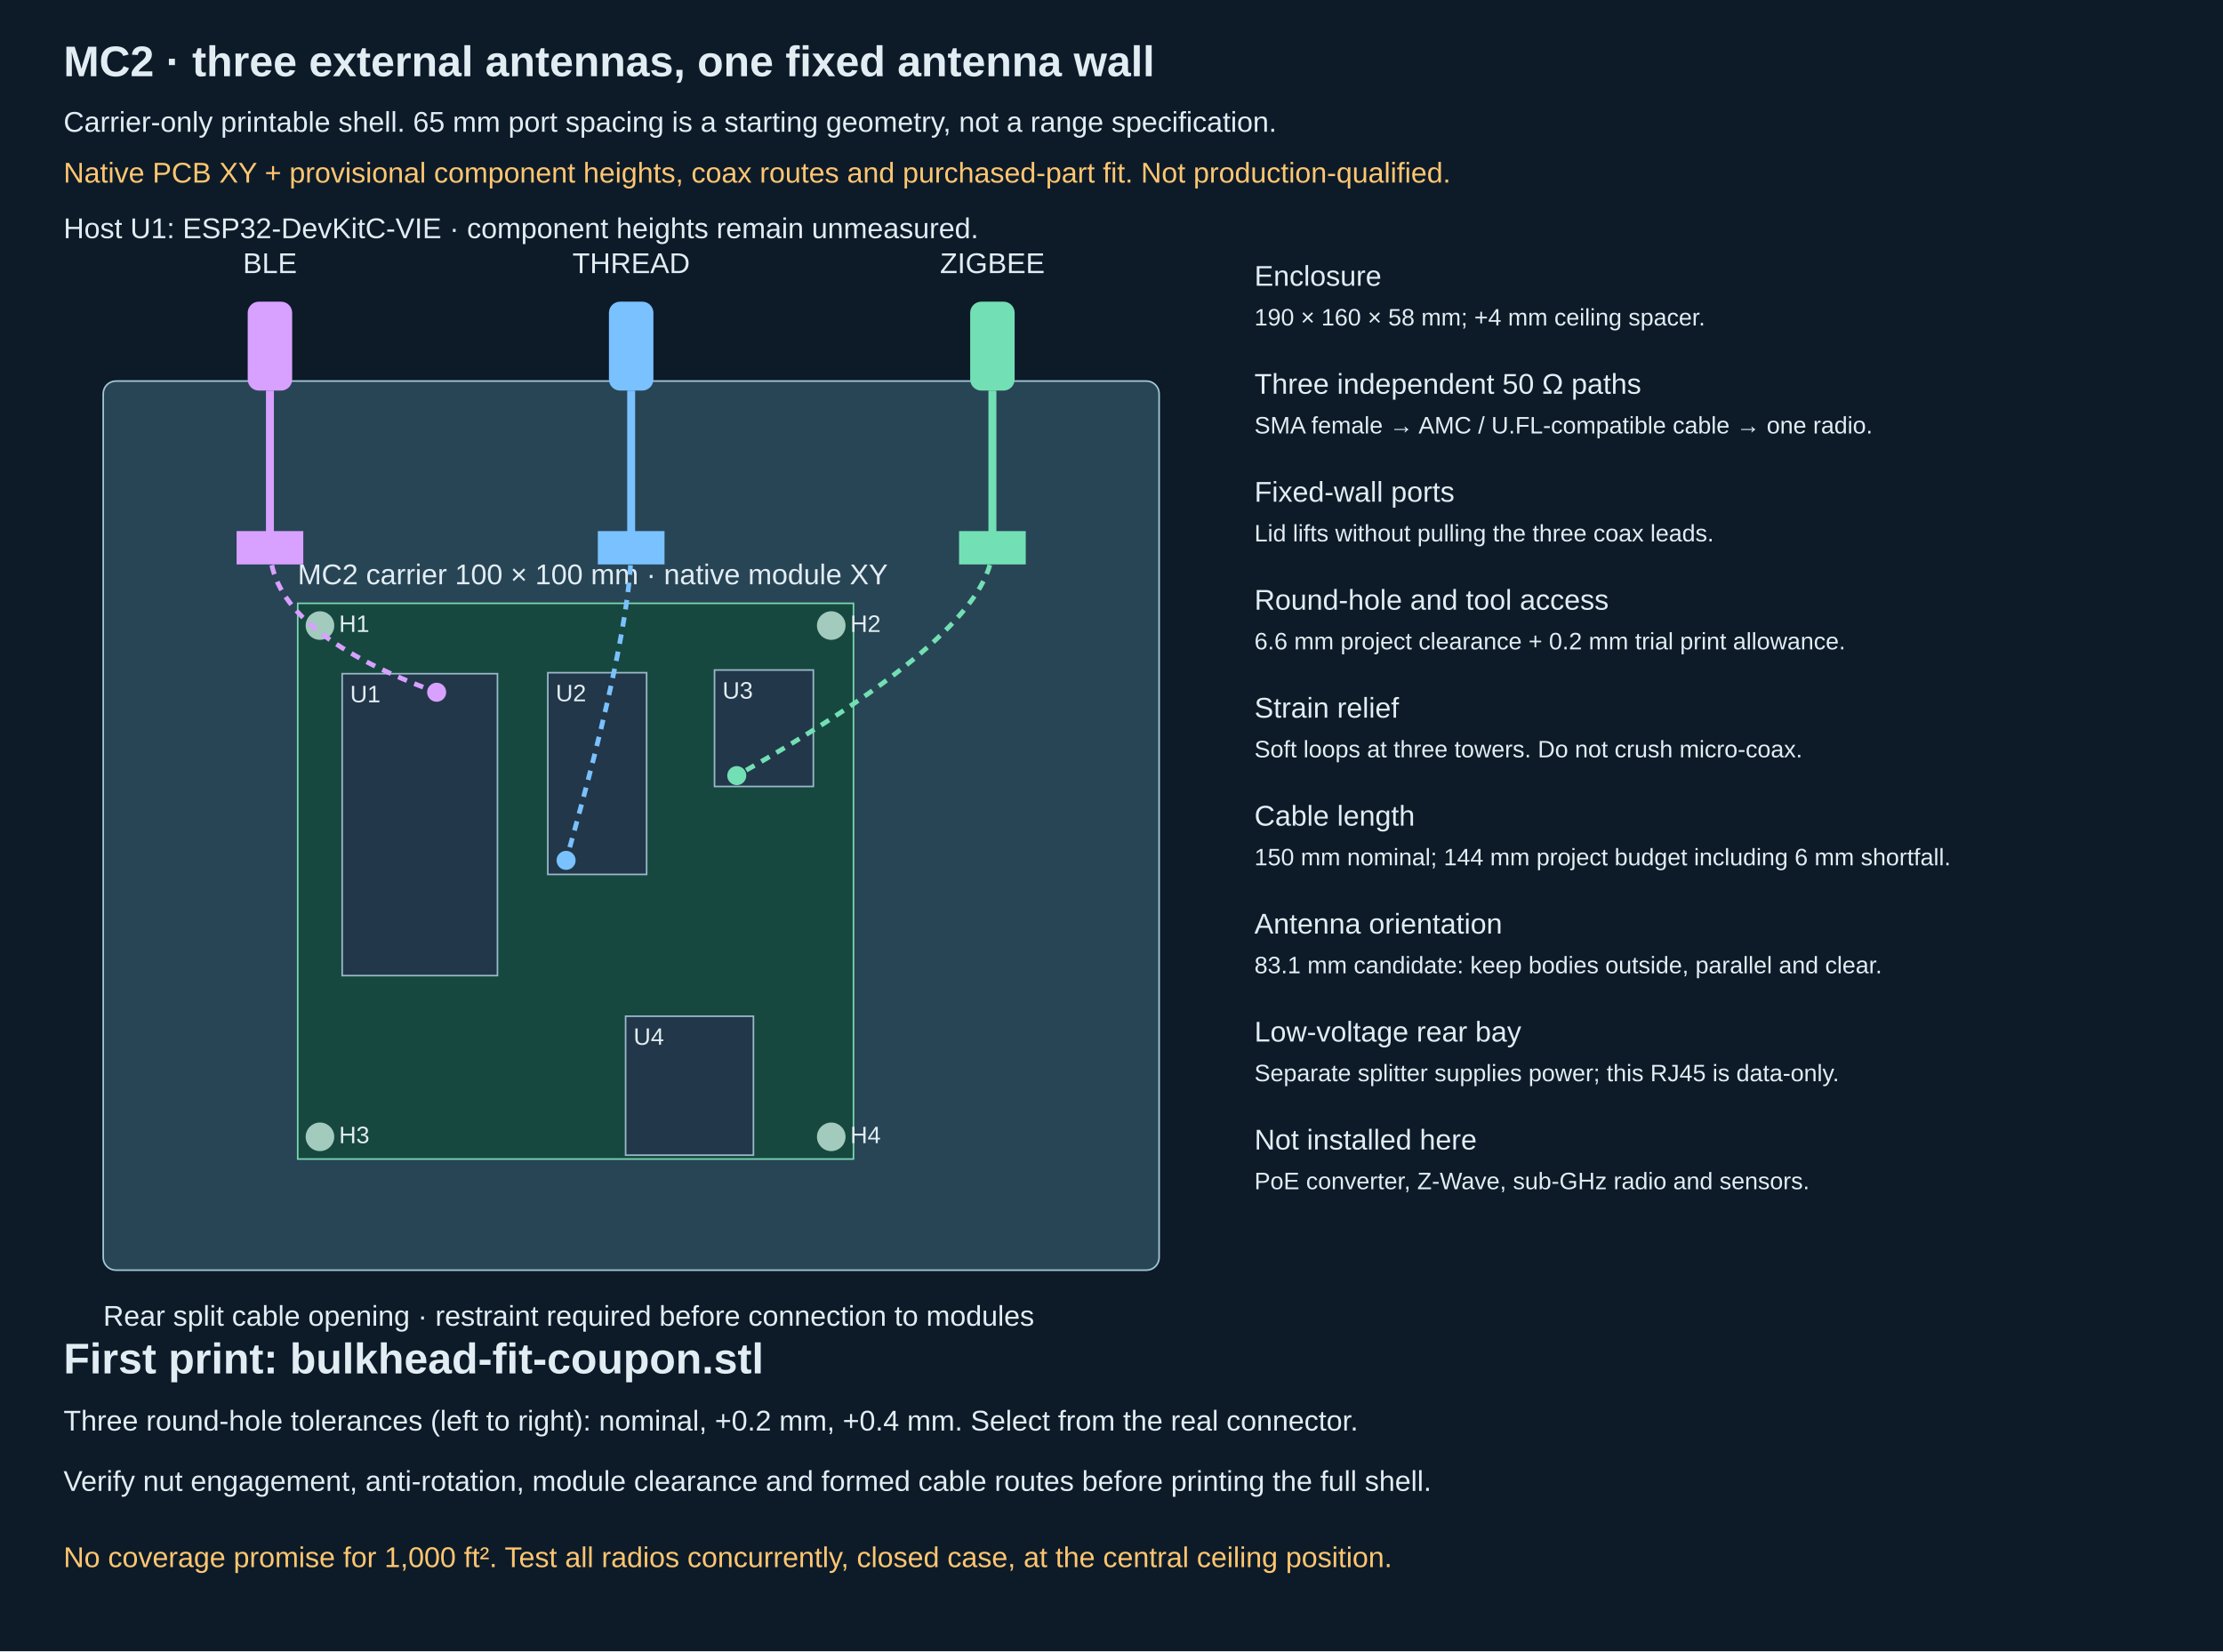
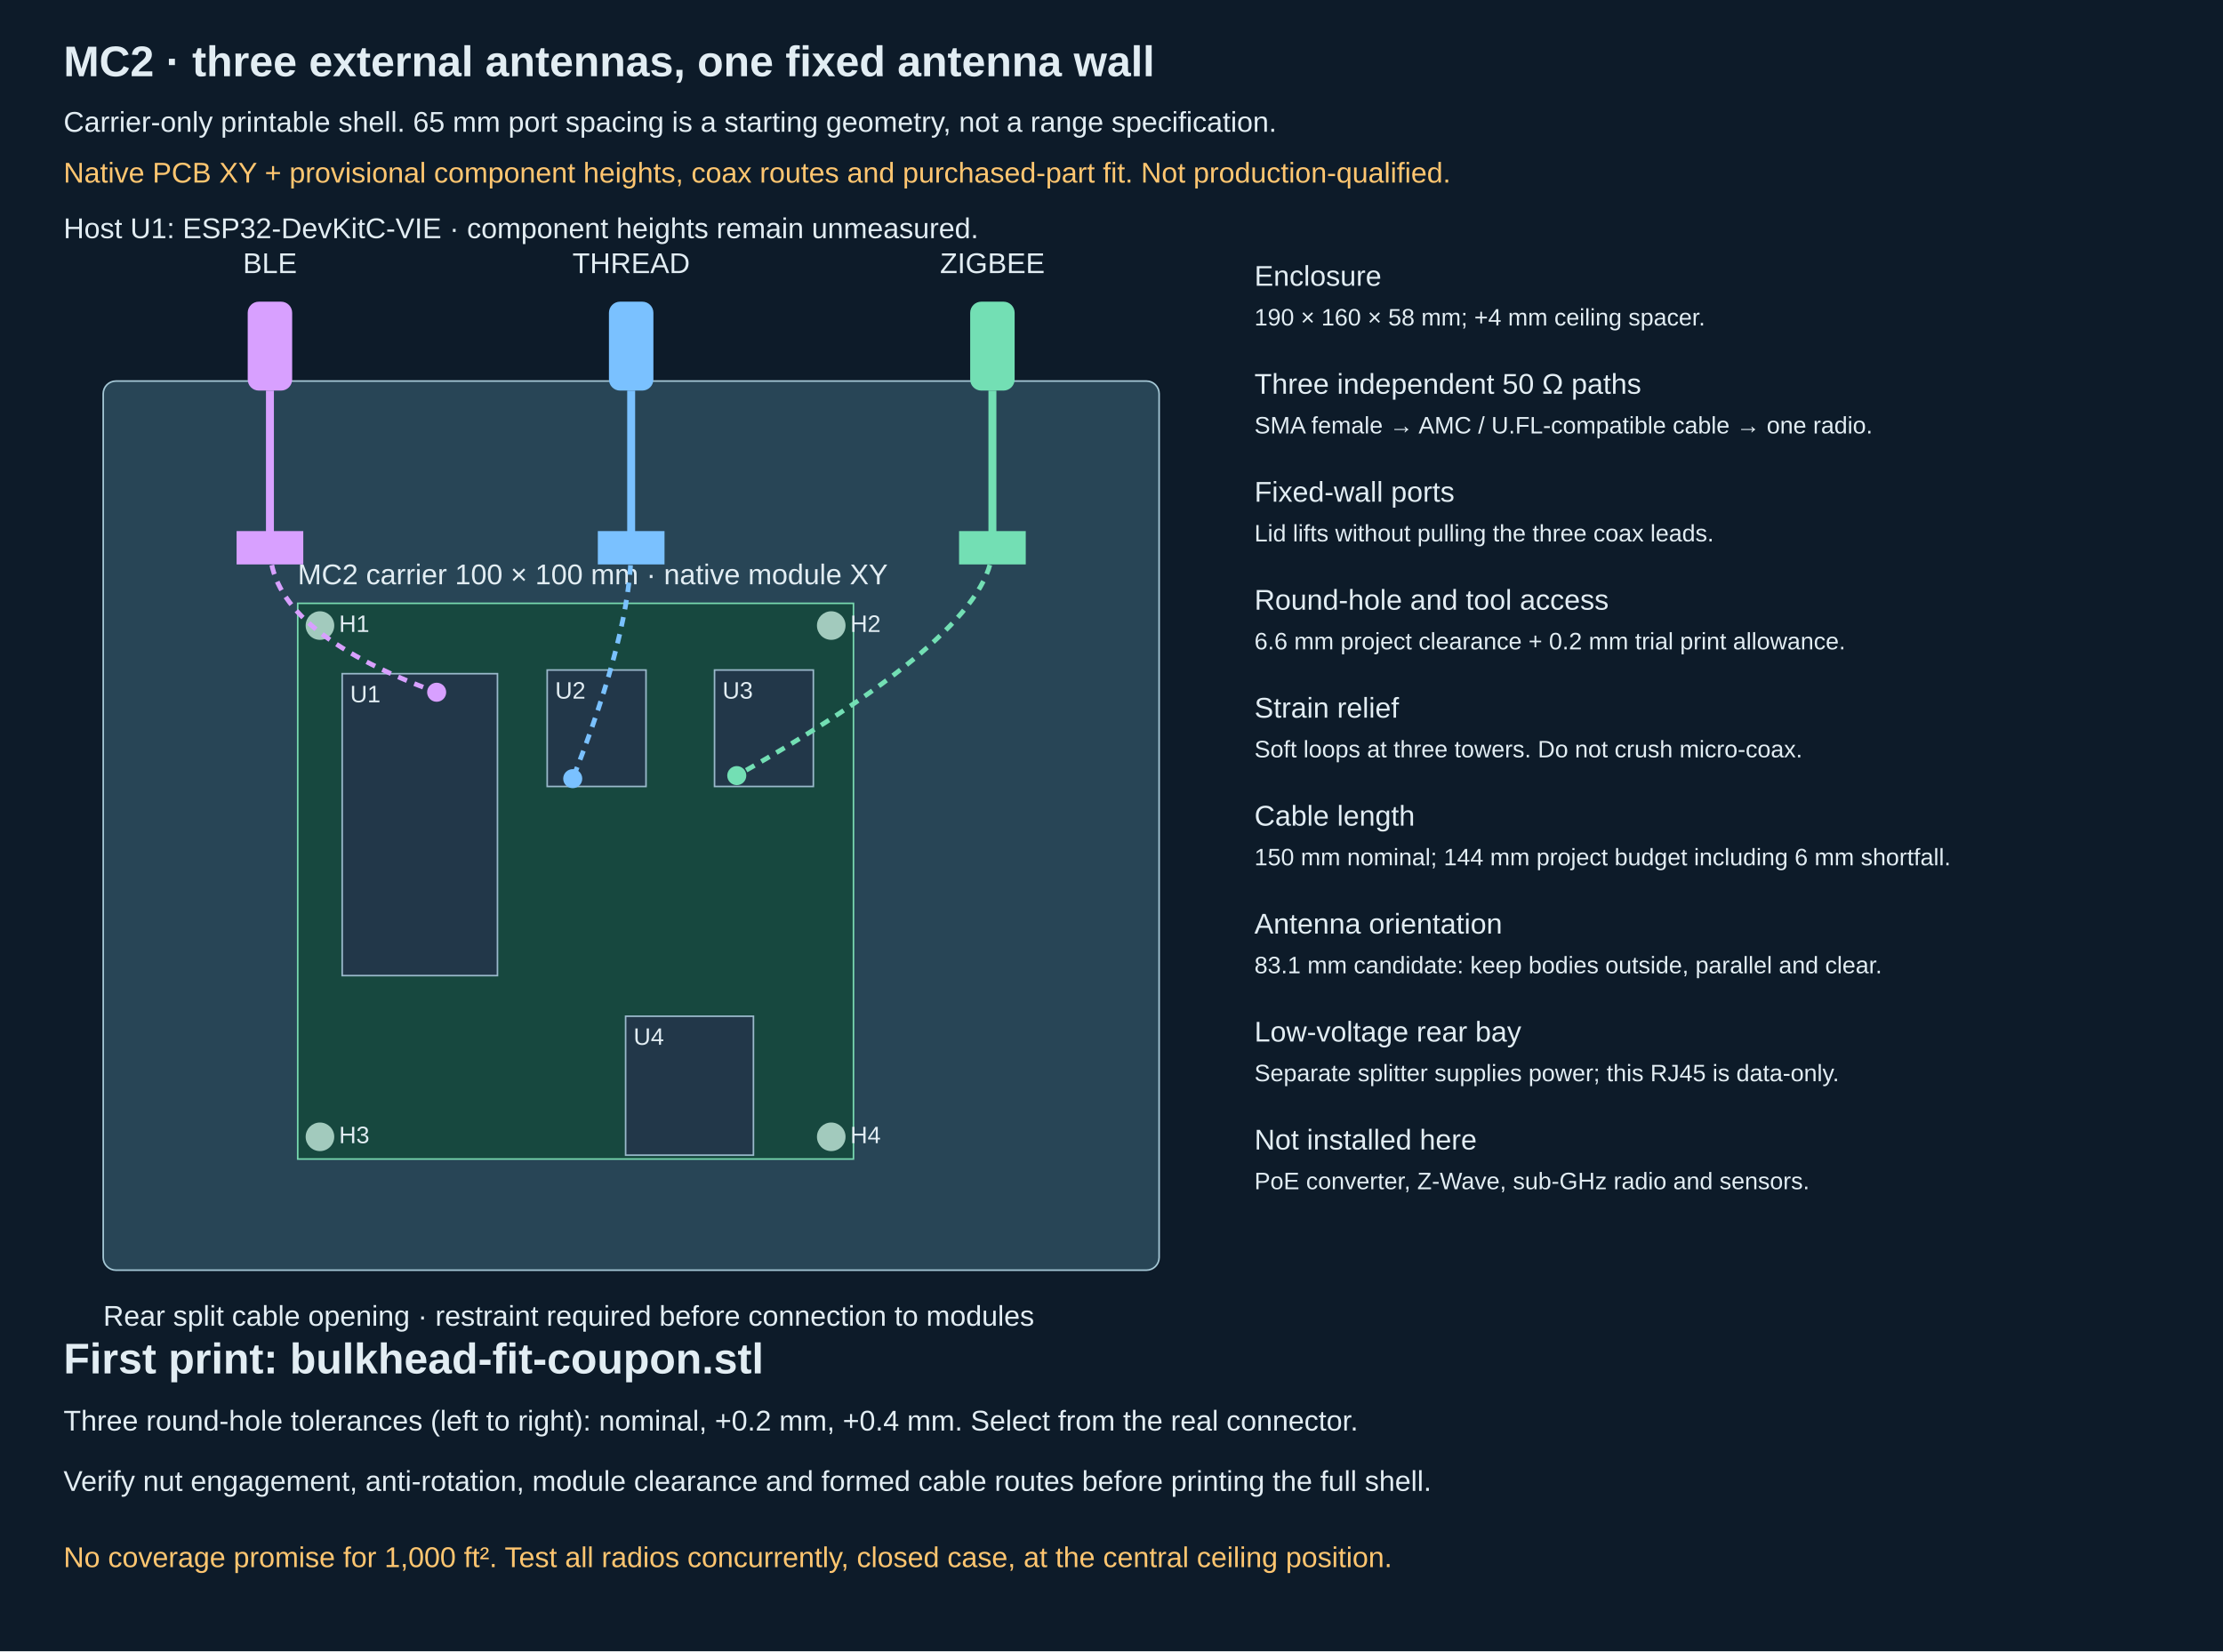
<svg xmlns="http://www.w3.org/2000/svg" width="1400" height="1040" viewBox="0 0 1400 1040">
  <style>text{font-family:Arial,sans-serif;fill:#e2edf3}.h{font-size:27px;font-weight:bold}.s{font-size:18px}.n{font-size:15px}.warning{fill:#ffc670}</style>
  <rect width="1400" height="1040" fill="#0d1b29" />
  <text x="40" y="48" class="h">MC2 · three external antennas, one fixed antenna wall</text>
  <text x="40" y="83" class="s">Carrier-only printable shell. 65 mm port spacing is a starting geometry, not a range specification.</text>
  <text x="40" y="115" class="s warning">Native PCB XY + provisional component heights, coax routes and purchased-part fit. Not production-qualified.</text>
  <rect x="65" y="240" width="665.0" height="560.0" rx="8" fill="#284556" stroke="#a5c8d6" />
  <rect x="187.5" y="380.0" width="350.0" height="350.0" fill="#17483f" stroke="#78d8af" />
  <text x="187.5" y="368.0" class="s">MC2 carrier 100 × 100 mm · native module XY</text>
  <rect x="215.5" y="424.31" width="97.79" height="190.155" fill="#223749" stroke="#9ab9cb" />
  <text x="220.5" y="442.31" class="n">U1</text>
-   <rect x="345.0" y="423.687" width="62.23" height="127.05" fill="#223749" stroke="#9ab9cb" />
-   <text x="350.0" y="441.687" class="n">U2</text>
+   <rect x="344.615" y="422.0" width="62.23" height="73.343" fill="#223749" stroke="#9ab9cb" />
+   <text x="349.615" y="440.0" class="n">U2</text>
  <rect x="450.0" y="422.0" width="62.23" height="73.343" fill="#223749" stroke="#9ab9cb" />
  <text x="455.0" y="440.0" class="n">U3</text>
  <rect x="394.0" y="640.05" width="80.5" height="87.5" fill="#223749" stroke="#9ab9cb" />
  <text x="399.0" y="658.05" class="n">U4</text>
  <text x="40" y="150" class="s">Host U1: ESP32-DevKitC-VIE · component heights remain unmeasured.</text>
  <circle cx="523.5" cy="716.0" r="9" fill="#a2cabd" />
  <text x="535.5" y="720.0" class="n">H4</text>
  <circle cx="523.5" cy="394.0" r="9" fill="#a2cabd" />
  <text x="535.5" y="398.0" class="n">H2</text>
  <circle cx="201.5" cy="716.0" r="9" fill="#a2cabd" />
  <text x="213.5" y="720.0" class="n">H3</text>
  <circle cx="201.5" cy="394.0" r="9" fill="#a2cabd" />
  <text x="213.5" y="398.0" class="n">H1</text>
  <rect x="156.0" y="190" width="28" height="56" rx="7" fill="#d8a0ff" />
  <text x="170.0" y="172" text-anchor="middle" class="s">BLE</text>
  <path d="M170.0 246 L170.0 345.0" stroke="#d8a0ff" stroke-width="5" fill="none" />
  <rect x="149.0" y="334.5" width="42.0" height="21.0" fill="#d8a0ff" />
  <rect x="383.5" y="190" width="28" height="56" rx="7" fill="#7ac1ff" />
  <text x="397.5" y="172" text-anchor="middle" class="s">THREAD</text>
  <path d="M397.5 246 L397.5 345.0" stroke="#7ac1ff" stroke-width="5" fill="none" />
  <rect x="376.5" y="334.5" width="42.0" height="21.0" fill="#7ac1ff" />
  <rect x="611.0" y="190" width="28" height="56" rx="7" fill="#73dfb4" />
  <text x="625.0" y="172" text-anchor="middle" class="s">ZIGBEE</text>
  <path d="M625.0 246 L625.0 345.0" stroke="#73dfb4" stroke-width="5" fill="none" />
  <rect x="604.0" y="334.5" width="42.0" height="21.0" fill="#73dfb4" />
  <path d="M170.0 345.0 Q170.0 397.5 275.0 436.0" stroke="#d8a0ff" stroke-width="3" stroke-dasharray="6 5" fill="none" />
  <circle cx="275.0" cy="436.0" r="6" fill="#d8a0ff" />
-   <path d="M397.5 345.0 Q397.5 397.5 356.515 541.882" stroke="#7ac1ff" stroke-width="3" stroke-dasharray="6 5" fill="none" />
-   <circle cx="356.515" cy="541.882" r="6" fill="#7ac1ff" />
+   <path d="M397.5 345.0 Q397.5 397.5 360.694 490.42" stroke="#7ac1ff" stroke-width="3" stroke-dasharray="6 5" fill="none" />
+   <circle cx="360.694" cy="490.42" r="6" fill="#7ac1ff" />
  <path d="M625.0 345.0 Q625.0 397.5 464.0 488.5" stroke="#73dfb4" stroke-width="3" stroke-dasharray="6 5" fill="none" />
  <circle cx="464.0" cy="488.5" r="6" fill="#73dfb4" />
  <text x="790" y="180" class="s">Enclosure</text>
  <text x="790" y="205" class="n">190 × 160 × 58 mm; +4 mm ceiling spacer.</text>
  <text x="790" y="248" class="s">Three independent 50 Ω paths</text>
  <text x="790" y="273" class="n">SMA female → AMC / U.FL-compatible cable → one radio.</text>
  <text x="790" y="316" class="s">Fixed-wall ports</text>
  <text x="790" y="341" class="n">Lid lifts without pulling the three coax leads.</text>
  <text x="790" y="384" class="s">Round-hole and tool access</text>
  <text x="790" y="409" class="n">6.6 mm project clearance + 0.2 mm trial print allowance.</text>
  <text x="790" y="452" class="s">Strain relief</text>
  <text x="790" y="477" class="n">Soft loops at three towers. Do not crush micro-coax.</text>
  <text x="790" y="520" class="s">Cable length</text>
  <text x="790" y="545" class="n">150 mm nominal; 144 mm project budget including 6 mm shortfall.</text>
  <text x="790" y="588" class="s">Antenna orientation</text>
  <text x="790" y="613" class="n">83.1 mm candidate: keep bodies outside, parallel and clear.</text>
  <text x="790" y="656" class="s">Low-voltage rear bay</text>
  <text x="790" y="681" class="n">Separate splitter supplies power; this RJ45 is data-only.</text>
  <text x="790" y="724" class="s">Not installed here</text>
  <text x="790" y="749" class="n">PoE converter, Z-Wave, sub-GHz radio and sensors.</text>
  <text x="65" y="835.0" class="s">Rear split cable opening · restraint required before connection to modules</text>
  <text x="40" y="865" class="h">First print: bulkhead-fit-coupon.stl</text>
  <text x="40" y="901" class="s">Three round-hole tolerances (left to right): nominal, +0.2 mm, +0.4 mm. Select from the real connector.</text>
  <text x="40" y="939" class="s">Verify nut engagement, anti-rotation, module clearance and formed cable routes before printing the full shell.</text>
  <text x="40" y="987" class="s warning">No coverage promise for 1,000 ft². Test all radios concurrently, closed case, at the central ceiling position.</text>
</svg>
